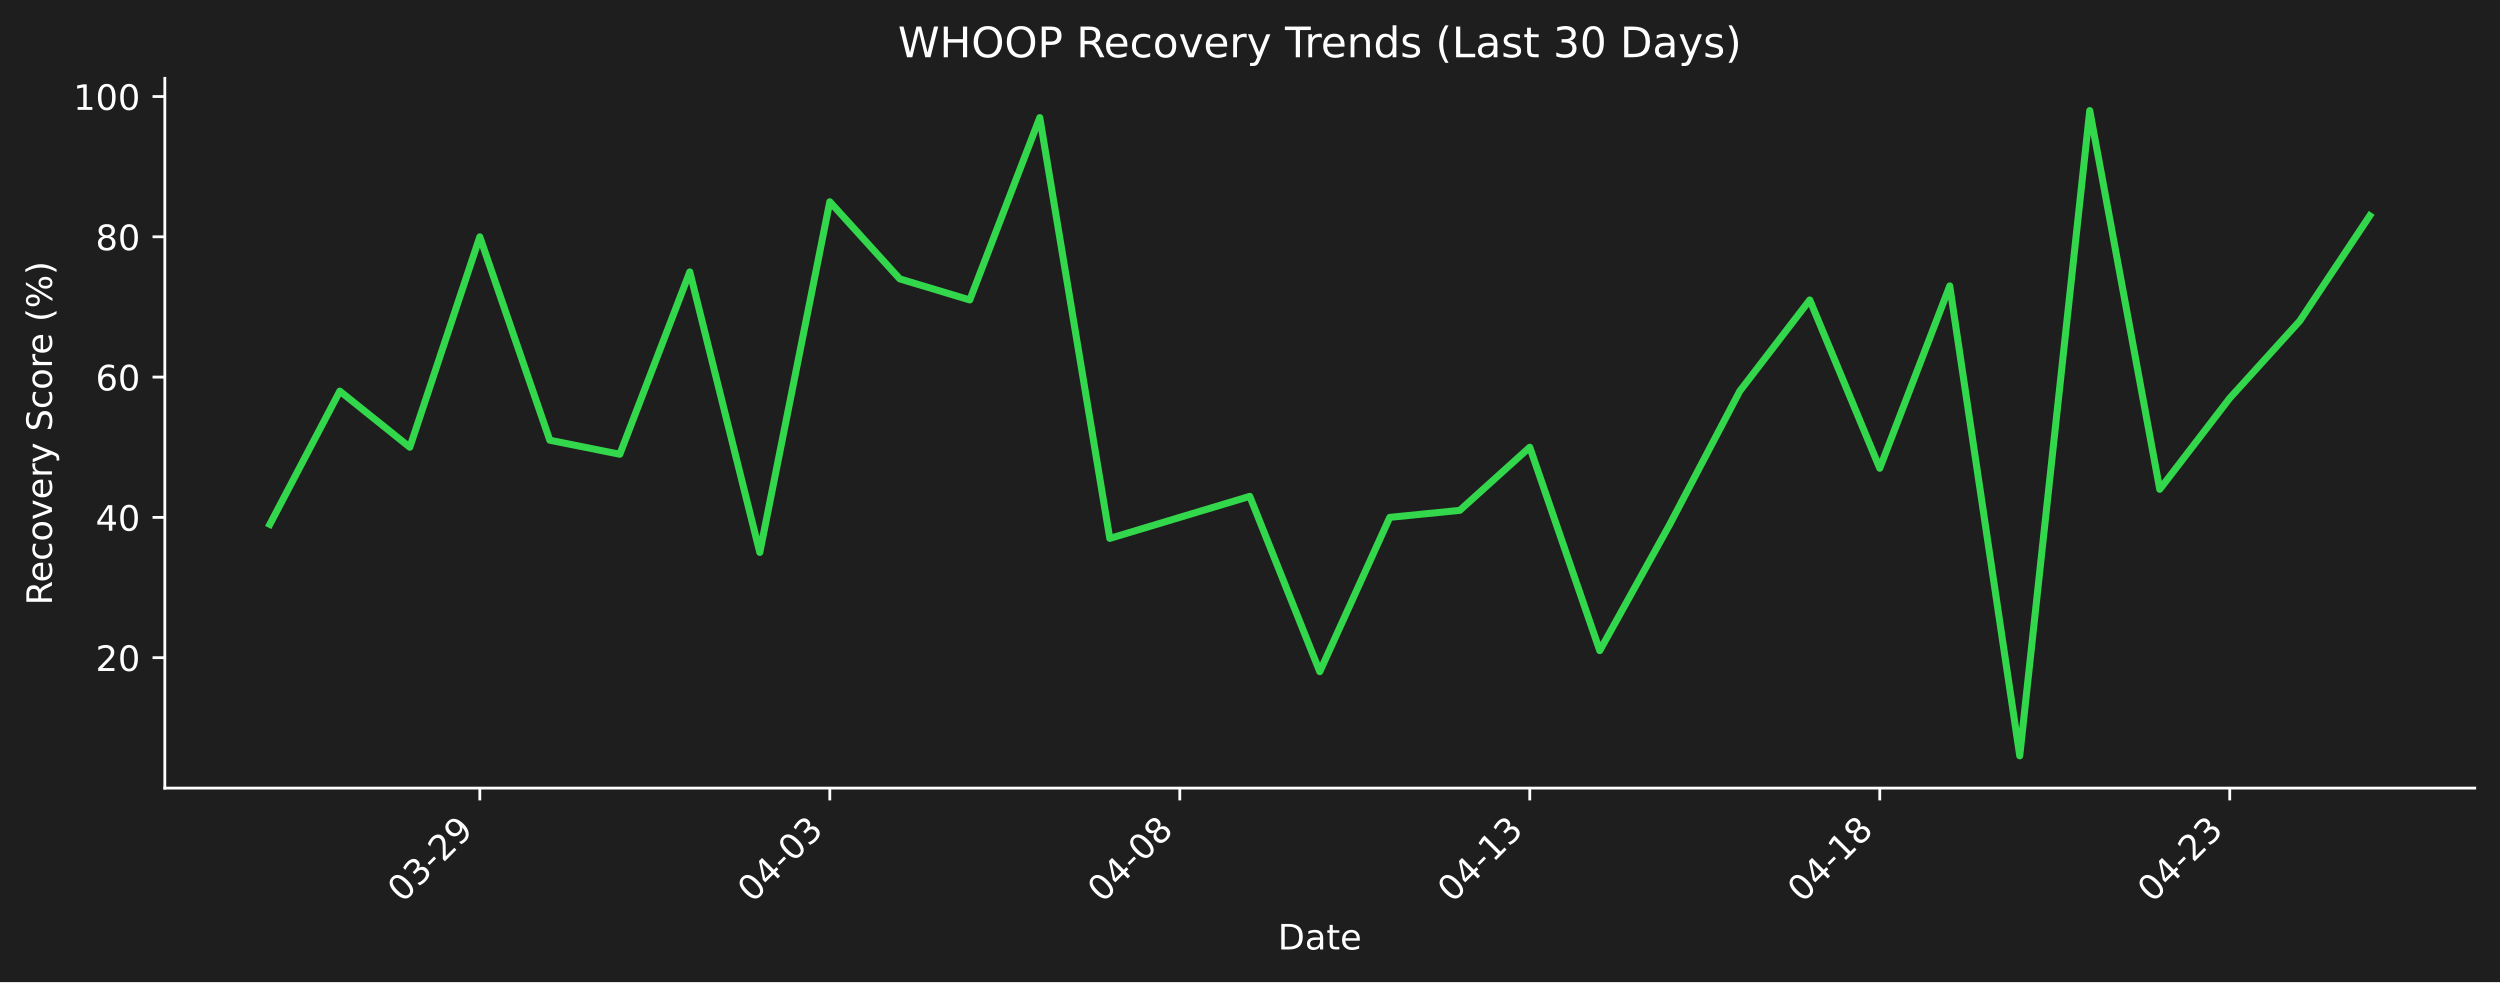
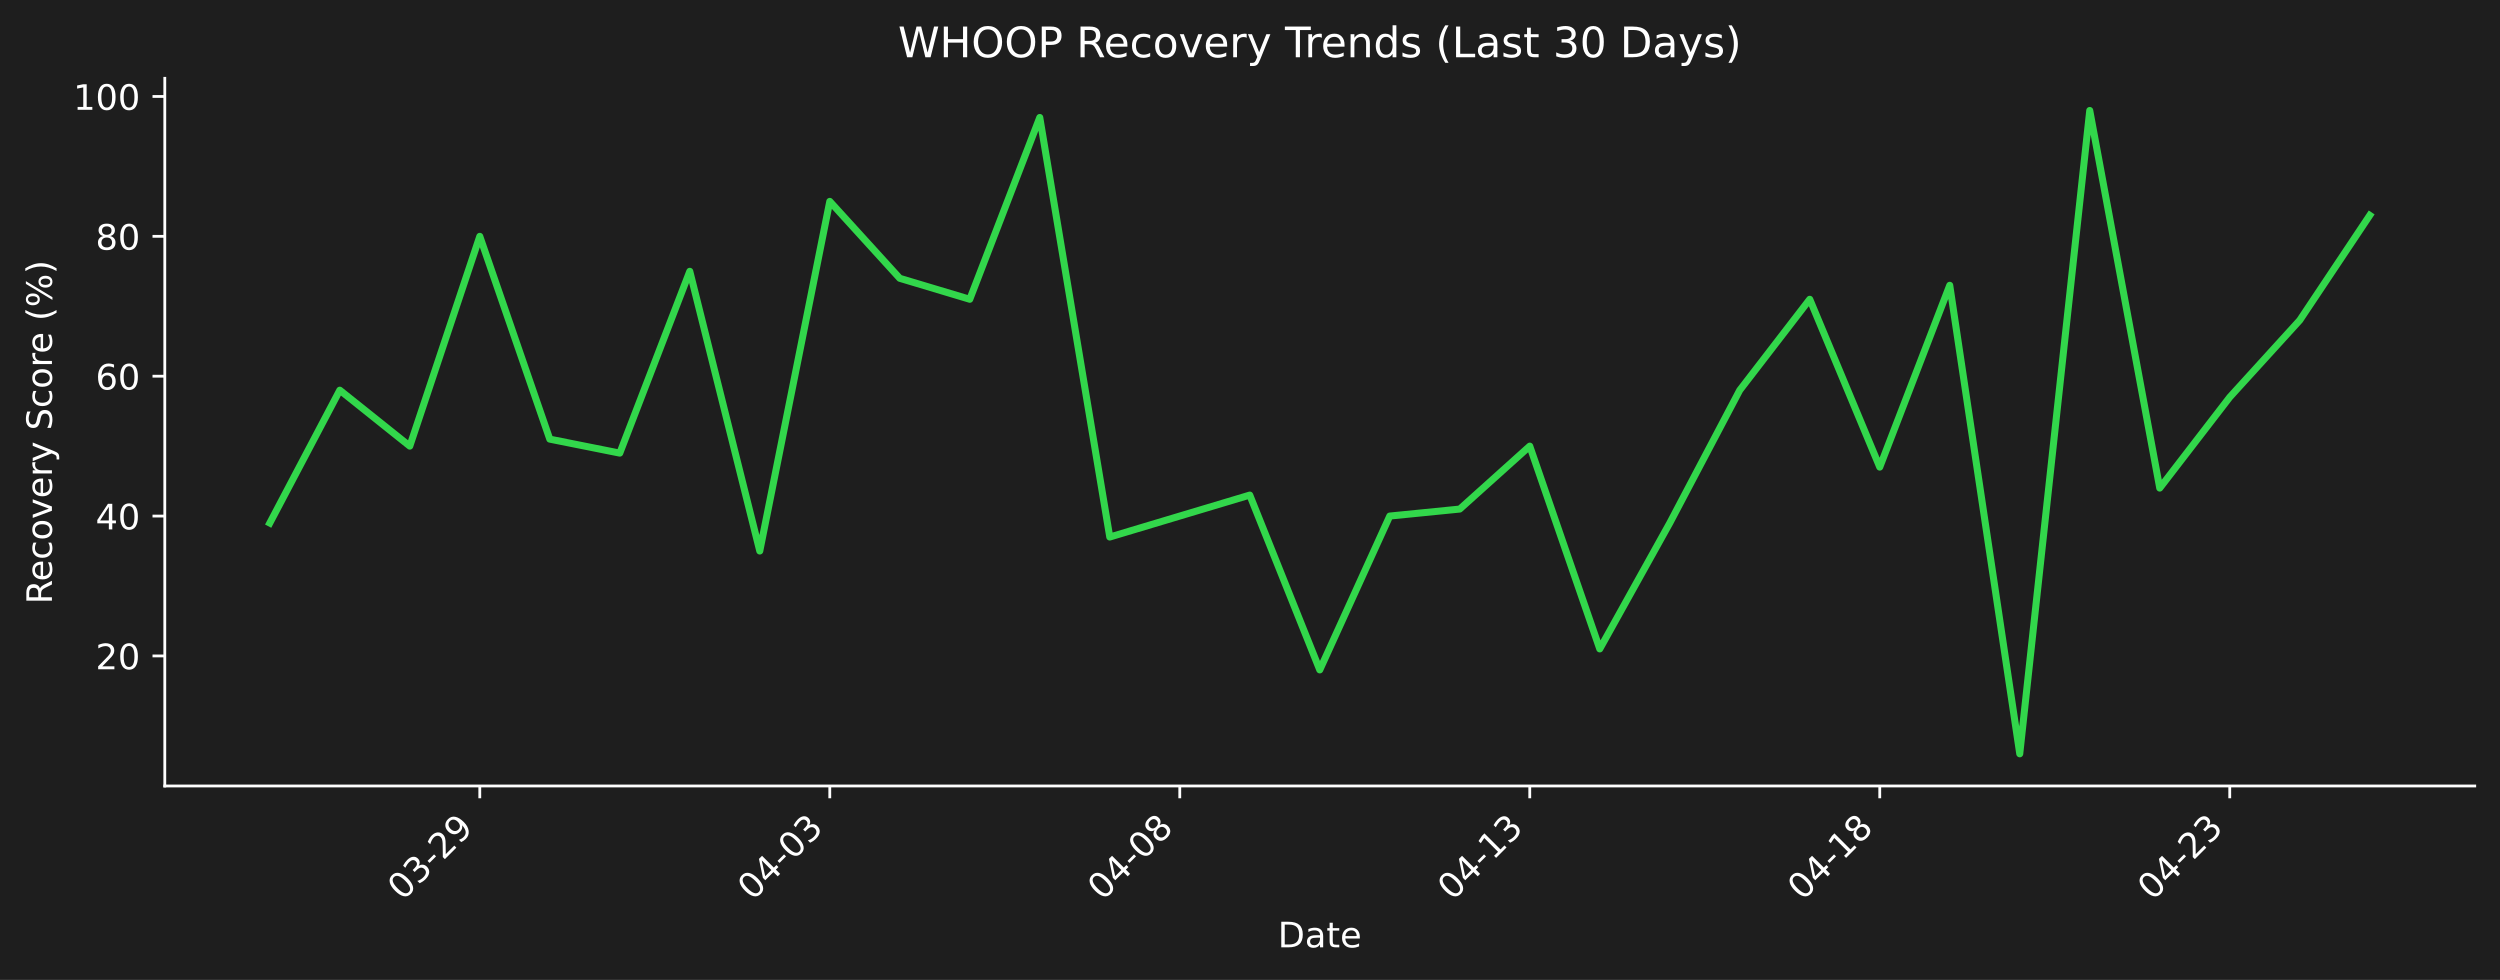
- <svg xmlns="http://www.w3.org/2000/svg" xmlns:xlink="http://www.w3.org/1999/xlink" width="712.361pt" height="279.832pt" viewBox="0 0 712.361 279.832" version="1.1">
+ <svg xmlns="http://www.w3.org/2000/svg" xmlns:xlink="http://www.w3.org/1999/xlink" width="712.496pt" height="279.271pt" viewBox="0 0 712.496 279.271" version="1.1">
  <defs>
    <style type="text/css">*{stroke-linejoin: round; stroke-linecap: butt}</style>
  </defs>
  <g id="figure_1">
    <g id="patch_1">
-       <path d="M 0 279.832  L 712.361 279.832  L 712.361 0  L 0 0  z " style="fill: #1e1e1e" />
+       <path d="M 0 279.271  L 712.496 279.271  L 712.496 0  L 0 0  z " style="fill: #1e1e1e" />
    </g>
    <g id="axes_1">
      <g id="patch_2">
-         <path d="M 46.966 224.563  L 705.161 224.563  L 705.161 22.318  L 46.966 22.318  L 46.966 224.563  z " style="fill: none" />
+         <path d="M 46.966 224.002  L 705.296 224.002  L 705.296 22.318  L 46.966 22.318  L 46.966 224.002  z " style="fill: none" />
      </g>
      <g id="matplotlib.axis_1">
        <g id="xtick_1">
          <g id="line2d_1">
            <defs>
-               <path id="m07f5d8e334" d="M 0 0  L 0 3.5  " style="stroke: #ffffff; stroke-width: 0.8" />
+               <path id="m6d4187540c" d="M 0 0  L 0 3.5  " style="stroke: #ffffff; stroke-width: 0.8" />
            </defs>
            <g>
-               <use xlink:href="#m07f5d8e334" x="136.719" y="224.563" style="fill: #ffffff; stroke: #ffffff; stroke-width: 0.8" />
+               <use xlink:href="#m6d4187540c" x="136.738" y="224.002" style="fill: #ffffff; stroke: #ffffff; stroke-width: 0.8" />
            </g>
          </g>
          <g id="text_1">
-             <g style="fill: #ffffff" transform="translate(114.702 257.483) rotate(-45) scale(0.1 -0.1)">
+             <g style="fill: #ffffff" transform="translate(114.7204 256.9221) rotate(-45) scale(0.1 -0.1)">
              <defs>
                <path id="DejaVuSans-30" d="M 2034 4250  Q 1547 4250 1301 3770  Q 1056 3291 1056 2328  Q 1056 1369 1301 889  Q 1547 409 2034 409  Q 2525 409 2770 889  Q 3016 1369 3016 2328  Q 3016 3291 2770 3770  Q 2525 4250 2034 4250  z M 2034 4750  Q 2819 4750 3233 4129  Q 3647 3509 3647 2328  Q 3647 1150 3233 529  Q 2819 -91 2034 -91  Q 1250 -91 836 529  Q 422 1150 422 2328  Q 422 3509 836 4129  Q 1250 4750 2034 4750  z " transform="scale(0.015625)" />
                <path id="DejaVuSans-33" d="M 2597 2516  Q 3050 2419 3304 2112  Q 3559 1806 3559 1356  Q 3559 666 3084 287  Q 2609 -91 1734 -91  Q 1441 -91 1130 -33  Q 819 25 488 141  L 488 750  Q 750 597 1062 519  Q 1375 441 1716 441  Q 2309 441 2620 675  Q 2931 909 2931 1356  Q 2931 1769 2642 2001  Q 2353 2234 1838 2234  L 1294 2234  L 1294 2753  L 1863 2753  Q 2328 2753 2575 2939  Q 2822 3125 2822 3475  Q 2822 3834 2567 4026  Q 2313 4219 1838 4219  Q 1578 4219 1281 4162  Q 984 4106 628 3988  L 628 4550  Q 988 4650 1302 4700  Q 1616 4750 1894 4750  Q 2613 4750 3031 4423  Q 3450 4097 3450 3541  Q 3450 3153 3228 2886  Q 3006 2619 2597 2516  z " transform="scale(0.015625)" />
                <path id="DejaVuSans-2d" d="M 313 2009  L 1997 2009  L 1997 1497  L 313 1497  L 313 2009  z " transform="scale(0.015625)" />
                <path id="DejaVuSans-32" d="M 1228 531  L 3431 531  L 3431 0  L 469 0  L 469 531  Q 828 903 1448 1529  Q 2069 2156 2228 2338  Q 2531 2678 2651 2914  Q 2772 3150 2772 3378  Q 2772 3750 2511 3984  Q 2250 4219 1831 4219  Q 1534 4219 1204 4116  Q 875 4013 500 3803  L 500 4441  Q 881 4594 1212 4672  Q 1544 4750 1819 4750  Q 2544 4750 2975 4387  Q 3406 4025 3406 3419  Q 3406 3131 3298 2873  Q 3191 2616 2906 2266  Q 2828 2175 2409 1742  Q 1991 1309 1228 531  z " transform="scale(0.015625)" />
                <path id="DejaVuSans-39" d="M 703 97  L 703 672  Q 941 559 1184 500  Q 1428 441 1663 441  Q 2288 441 2617 861  Q 2947 1281 2994 2138  Q 2813 1869 2534 1725  Q 2256 1581 1919 1581  Q 1219 1581 811 2004  Q 403 2428 403 3163  Q 403 3881 828 4315  Q 1253 4750 1959 4750  Q 2769 4750 3195 4129  Q 3622 3509 3622 2328  Q 3622 1225 3098 567  Q 2575 -91 1691 -91  Q 1453 -91 1209 -44  Q 966 3 703 97  z M 1959 2075  Q 2384 2075 2632 2365  Q 2881 2656 2881 3163  Q 2881 3666 2632 3958  Q 2384 4250 1959 4250  Q 1534 4250 1286 3958  Q 1038 3666 1038 3163  Q 1038 2656 1286 2365  Q 1534 2075 1959 2075  z " transform="scale(0.015625)" />
              </defs>
              <use xlink:href="#DejaVuSans-30" />
              <use xlink:href="#DejaVuSans-33" transform="translate(63.62305 0)" />
              <use xlink:href="#DejaVuSans-2d" transform="translate(127.2461 0)" />
              <use xlink:href="#DejaVuSans-32" transform="translate(163.3301 0)" />
              <use xlink:href="#DejaVuSans-39" transform="translate(226.9531 0)" />
            </g>
          </g>
        </g>
        <g id="xtick_2">
          <g id="line2d_2">
            <g>
-               <use xlink:href="#m07f5d8e334" x="236.446" y="224.563" style="fill: #ffffff; stroke: #ffffff; stroke-width: 0.8" />
+               <use xlink:href="#m6d4187540c" x="236.485" y="224.002" style="fill: #ffffff; stroke: #ffffff; stroke-width: 0.8" />
            </g>
          </g>
          <g id="text_2">
-             <g style="fill: #ffffff" transform="translate(214.4285 257.483) rotate(-45) scale(0.1 -0.1)">
+             <g style="fill: #ffffff" transform="translate(214.4673 256.9221) rotate(-45) scale(0.1 -0.1)">
              <defs>
                <path id="DejaVuSans-34" d="M 2419 4116  L 825 1625  L 2419 1625  L 2419 4116  z M 2253 4666  L 3047 4666  L 3047 1625  L 3713 1625  L 3713 1100  L 3047 1100  L 3047 0  L 2419 0  L 2419 1100  L 313 1100  L 313 1709  L 2253 4666  z " transform="scale(0.015625)" />
              </defs>
              <use xlink:href="#DejaVuSans-30" />
              <use xlink:href="#DejaVuSans-34" transform="translate(63.62305 0)" />
              <use xlink:href="#DejaVuSans-2d" transform="translate(127.2461 0)" />
              <use xlink:href="#DejaVuSans-30" transform="translate(163.3301 0)" />
              <use xlink:href="#DejaVuSans-33" transform="translate(226.9531 0)" />
            </g>
          </g>
        </g>
        <g id="xtick_3">
          <g id="line2d_3">
            <g>
-               <use xlink:href="#m07f5d8e334" x="336.173" y="224.563" style="fill: #ffffff; stroke: #ffffff; stroke-width: 0.8" />
+               <use xlink:href="#m6d4187540c" x="336.232" y="224.002" style="fill: #ffffff; stroke: #ffffff; stroke-width: 0.8" />
            </g>
          </g>
          <g id="text_3">
-             <g style="fill: #ffffff" transform="translate(314.155 257.483) rotate(-45) scale(0.1 -0.1)">
+             <g style="fill: #ffffff" transform="translate(314.2143 256.9221) rotate(-45) scale(0.1 -0.1)">
              <defs>
                <path id="DejaVuSans-38" d="M 2034 2216  Q 1584 2216 1326 1975  Q 1069 1734 1069 1313  Q 1069 891 1326 650  Q 1584 409 2034 409  Q 2484 409 2743 651  Q 3003 894 3003 1313  Q 3003 1734 2745 1975  Q 2488 2216 2034 2216  z M 1403 2484  Q 997 2584 770 2862  Q 544 3141 544 3541  Q 544 4100 942 4425  Q 1341 4750 2034 4750  Q 2731 4750 3128 4425  Q 3525 4100 3525 3541  Q 3525 3141 3298 2862  Q 3072 2584 2669 2484  Q 3125 2378 3379 2068  Q 3634 1759 3634 1313  Q 3634 634 3220 271  Q 2806 -91 2034 -91  Q 1263 -91 848 271  Q 434 634 434 1313  Q 434 1759 690 2068  Q 947 2378 1403 2484  z M 1172 3481  Q 1172 3119 1398 2916  Q 1625 2713 2034 2713  Q 2441 2713 2670 2916  Q 2900 3119 2900 3481  Q 2900 3844 2670 4047  Q 2441 4250 2034 4250  Q 1625 4250 1398 4047  Q 1172 3844 1172 3481  z " transform="scale(0.015625)" />
              </defs>
              <use xlink:href="#DejaVuSans-30" />
              <use xlink:href="#DejaVuSans-34" transform="translate(63.62305 0)" />
              <use xlink:href="#DejaVuSans-2d" transform="translate(127.2461 0)" />
              <use xlink:href="#DejaVuSans-30" transform="translate(163.3301 0)" />
              <use xlink:href="#DejaVuSans-38" transform="translate(226.9531 0)" />
            </g>
          </g>
        </g>
        <g id="xtick_4">
          <g id="line2d_4">
            <g>
-               <use xlink:href="#m07f5d8e334" x="435.899" y="224.563" style="fill: #ffffff; stroke: #ffffff; stroke-width: 0.8" />
+               <use xlink:href="#m6d4187540c" x="435.979" y="224.002" style="fill: #ffffff; stroke: #ffffff; stroke-width: 0.8" />
            </g>
          </g>
          <g id="text_4">
-             <g style="fill: #ffffff" transform="translate(413.8815 257.483) rotate(-45) scale(0.1 -0.1)">
+             <g style="fill: #ffffff" transform="translate(413.9613 256.9221) rotate(-45) scale(0.1 -0.1)">
              <defs>
                <path id="DejaVuSans-31" d="M 794 531  L 1825 531  L 1825 4091  L 703 3866  L 703 4441  L 1819 4666  L 2450 4666  L 2450 531  L 3481 531  L 3481 0  L 794 0  L 794 531  z " transform="scale(0.015625)" />
              </defs>
              <use xlink:href="#DejaVuSans-30" />
              <use xlink:href="#DejaVuSans-34" transform="translate(63.62305 0)" />
              <use xlink:href="#DejaVuSans-2d" transform="translate(127.2461 0)" />
              <use xlink:href="#DejaVuSans-31" transform="translate(163.3301 0)" />
              <use xlink:href="#DejaVuSans-33" transform="translate(226.9531 0)" />
            </g>
          </g>
        </g>
        <g id="xtick_5">
          <g id="line2d_5">
            <g>
-               <use xlink:href="#m07f5d8e334" x="535.626" y="224.563" style="fill: #ffffff; stroke: #ffffff; stroke-width: 0.8" />
+               <use xlink:href="#m6d4187540c" x="535.726" y="224.002" style="fill: #ffffff; stroke: #ffffff; stroke-width: 0.8" />
            </g>
          </g>
          <g id="text_5">
-             <g style="fill: #ffffff" transform="translate(513.608 257.483) rotate(-45) scale(0.1 -0.1)">
+             <g style="fill: #ffffff" transform="translate(513.7082 256.9221) rotate(-45) scale(0.1 -0.1)">
              <use xlink:href="#DejaVuSans-30" />
              <use xlink:href="#DejaVuSans-34" transform="translate(63.62305 0)" />
              <use xlink:href="#DejaVuSans-2d" transform="translate(127.2461 0)" />
              <use xlink:href="#DejaVuSans-31" transform="translate(163.3301 0)" />
              <use xlink:href="#DejaVuSans-38" transform="translate(226.9531 0)" />
            </g>
          </g>
        </g>
        <g id="xtick_6">
          <g id="line2d_6">
            <g>
-               <use xlink:href="#m07f5d8e334" x="635.352" y="224.563" style="fill: #ffffff; stroke: #ffffff; stroke-width: 0.8" />
+               <use xlink:href="#m6d4187540c" x="635.473" y="224.002" style="fill: #ffffff; stroke: #ffffff; stroke-width: 0.8" />
            </g>
          </g>
          <g id="text_6">
-             <g style="fill: #ffffff" transform="translate(613.3345 257.483) rotate(-45) scale(0.1 -0.1)">
+             <g style="fill: #ffffff" transform="translate(613.4552 256.9221) rotate(-45) scale(0.1 -0.1)">
              <use xlink:href="#DejaVuSans-30" />
              <use xlink:href="#DejaVuSans-34" transform="translate(63.62305 0)" />
              <use xlink:href="#DejaVuSans-2d" transform="translate(127.2461 0)" />
              <use xlink:href="#DejaVuSans-32" transform="translate(163.3301 0)" />
              <use xlink:href="#DejaVuSans-33" transform="translate(226.9531 0)" />
            </g>
          </g>
        </g>
        <g id="text_7">
-           <g style="fill: #ffffff" transform="translate(364.1123 270.552) scale(0.1 -0.1)">
+           <g style="fill: #ffffff" transform="translate(364.1798 269.9911) scale(0.1 -0.1)">
            <defs>
              <path id="DejaVuSans-44" d="M 1259 4147  L 1259 519  L 2022 519  Q 2988 519 3436 956  Q 3884 1394 3884 2338  Q 3884 3275 3436 3711  Q 2988 4147 2022 4147  L 1259 4147  z M 628 4666  L 1925 4666  Q 3281 4666 3915 4102  Q 4550 3538 4550 2338  Q 4550 1131 3912 565  Q 3275 0 1925 0  L 628 0  L 628 4666  z " transform="scale(0.015625)" />
              <path id="DejaVuSans-61" d="M 2194 1759  Q 1497 1759 1228 1600  Q 959 1441 959 1056  Q 959 750 1161 570  Q 1363 391 1709 391  Q 2188 391 2477 730  Q 2766 1069 2766 1631  L 2766 1759  L 2194 1759  z M 3341 1997  L 3341 0  L 2766 0  L 2766 531  Q 2569 213 2275 61  Q 1981 -91 1556 -91  Q 1019 -91 701 211  Q 384 513 384 1019  Q 384 1609 779 1909  Q 1175 2209 1959 2209  L 2766 2209  L 2766 2266  Q 2766 2663 2505 2880  Q 2244 3097 1772 3097  Q 1472 3097 1187 3025  Q 903 2953 641 2809  L 641 3341  Q 956 3463 1253 3523  Q 1550 3584 1831 3584  Q 2591 3584 2966 3190  Q 3341 2797 3341 1997  z " transform="scale(0.015625)" />
              <path id="DejaVuSans-74" d="M 1172 4494  L 1172 3500  L 2356 3500  L 2356 3053  L 1172 3053  L 1172 1153  Q 1172 725 1289 603  Q 1406 481 1766 481  L 2356 481  L 2356 0  L 1766 0  Q 1100 0 847 248  Q 594 497 594 1153  L 594 3053  L 172 3053  L 172 3500  L 594 3500  L 594 4494  L 1172 4494  z " transform="scale(0.015625)" />
              <path id="DejaVuSans-65" d="M 3597 1894  L 3597 1613  L 953 1613  Q 991 1019 1311 708  Q 1631 397 2203 397  Q 2534 397 2845 478  Q 3156 559 3463 722  L 3463 178  Q 3153 47 2828 -22  Q 2503 -91 2169 -91  Q 1331 -91 842 396  Q 353 884 353 1716  Q 353 2575 817 3079  Q 1281 3584 2069 3584  Q 2775 3584 3186 3129  Q 3597 2675 3597 1894  z M 3022 2063  Q 3016 2534 2758 2815  Q 2500 3097 2075 3097  Q 1594 3097 1305 2825  Q 1016 2553 972 2059  L 3022 2063  z " transform="scale(0.015625)" />
            </defs>
            <use xlink:href="#DejaVuSans-44" />
            <use xlink:href="#DejaVuSans-61" transform="translate(77.00195 0)" />
            <use xlink:href="#DejaVuSans-74" transform="translate(138.2812 0)" />
            <use xlink:href="#DejaVuSans-65" transform="translate(177.4902 0)" />
          </g>
        </g>
      </g>
      <g id="matplotlib.axis_2">
        <g id="ytick_1">
          <g id="line2d_7">
            <defs>
-               <path id="m7a1d10a2e1" d="M 0 0  L -3.5 0  " style="stroke: #ffffff; stroke-width: 0.8" />
+               <path id="mbd8a4cd59c" d="M 0 0  L -3.5 0  " style="stroke: #ffffff; stroke-width: 0.8" />
            </defs>
            <g>
-               <use xlink:href="#m7a1d10a2e1" x="46.966" y="187.392" style="fill: #ffffff; stroke: #ffffff; stroke-width: 0.8" />
+               <use xlink:href="#mbd8a4cd59c" x="46.966" y="186.934" style="fill: #ffffff; stroke: #ffffff; stroke-width: 0.8" />
            </g>
          </g>
          <g id="text_8">
-             <g style="fill: #ffffff" transform="translate(27.24063 191.1908) scale(0.1 -0.1)">
+             <g style="fill: #ffffff" transform="translate(27.24063 190.733) scale(0.1 -0.1)">
              <use xlink:href="#DejaVuSans-32" />
              <use xlink:href="#DejaVuSans-30" transform="translate(63.62305 0)" />
            </g>
          </g>
        </g>
        <g id="ytick_2">
          <g id="line2d_8">
            <g>
-               <use xlink:href="#m7a1d10a2e1" x="46.966" y="147.422" style="fill: #ffffff; stroke: #ffffff; stroke-width: 0.8" />
+               <use xlink:href="#mbd8a4cd59c" x="46.966" y="147.075" style="fill: #ffffff; stroke: #ffffff; stroke-width: 0.8" />
            </g>
          </g>
          <g id="text_9">
-             <g style="fill: #ffffff" transform="translate(27.24063 151.2214) scale(0.1 -0.1)">
+             <g style="fill: #ffffff" transform="translate(27.24063 150.8745) scale(0.1 -0.1)">
              <use xlink:href="#DejaVuSans-34" />
              <use xlink:href="#DejaVuSans-30" transform="translate(63.62305 0)" />
            </g>
          </g>
        </g>
        <g id="ytick_3">
          <g id="line2d_9">
            <g>
-               <use xlink:href="#m7a1d10a2e1" x="46.966" y="107.453" style="fill: #ffffff; stroke: #ffffff; stroke-width: 0.8" />
+               <use xlink:href="#mbd8a4cd59c" x="46.966" y="107.217" style="fill: #ffffff; stroke: #ffffff; stroke-width: 0.8" />
            </g>
          </g>
          <g id="text_10">
-             <g style="fill: #ffffff" transform="translate(27.24063 111.2521) scale(0.1 -0.1)">
+             <g style="fill: #ffffff" transform="translate(27.24063 111.016) scale(0.1 -0.1)">
              <defs>
                <path id="DejaVuSans-36" d="M 2113 2584  Q 1688 2584 1439 2293  Q 1191 2003 1191 1497  Q 1191 994 1439 701  Q 1688 409 2113 409  Q 2538 409 2786 701  Q 3034 994 3034 1497  Q 3034 2003 2786 2293  Q 2538 2584 2113 2584  z M 3366 4563  L 3366 3988  Q 3128 4100 2886 4159  Q 2644 4219 2406 4219  Q 1781 4219 1451 3797  Q 1122 3375 1075 2522  Q 1259 2794 1537 2939  Q 1816 3084 2150 3084  Q 2853 3084 3261 2657  Q 3669 2231 3669 1497  Q 3669 778 3244 343  Q 2819 -91 2113 -91  Q 1303 -91 875 529  Q 447 1150 447 2328  Q 447 3434 972 4092  Q 1497 4750 2381 4750  Q 2619 4750 2861 4703  Q 3103 4656 3366 4563  z " transform="scale(0.015625)" />
              </defs>
              <use xlink:href="#DejaVuSans-36" />
              <use xlink:href="#DejaVuSans-30" transform="translate(63.62305 0)" />
            </g>
          </g>
        </g>
        <g id="ytick_4">
          <g id="line2d_10">
            <g>
-               <use xlink:href="#m7a1d10a2e1" x="46.966" y="67.483" style="fill: #ffffff; stroke: #ffffff; stroke-width: 0.8" />
+               <use xlink:href="#mbd8a4cd59c" x="46.966" y="67.358" style="fill: #ffffff; stroke: #ffffff; stroke-width: 0.8" />
            </g>
          </g>
          <g id="text_11">
-             <g style="fill: #ffffff" transform="translate(27.24063 71.28272) scale(0.1 -0.1)">
+             <g style="fill: #ffffff" transform="translate(27.24063 71.15746) scale(0.1 -0.1)">
              <use xlink:href="#DejaVuSans-38" />
              <use xlink:href="#DejaVuSans-30" transform="translate(63.62305 0)" />
            </g>
          </g>
        </g>
        <g id="ytick_5">
          <g id="line2d_11">
            <g>
-               <use xlink:href="#m7a1d10a2e1" x="46.966" y="27.514" style="fill: #ffffff; stroke: #ffffff; stroke-width: 0.8" />
+               <use xlink:href="#mbd8a4cd59c" x="46.966" y="27.5" style="fill: #ffffff; stroke: #ffffff; stroke-width: 0.8" />
            </g>
          </g>
          <g id="text_12">
-             <g style="fill: #ffffff" transform="translate(20.87813 31.31336) scale(0.1 -0.1)">
+             <g style="fill: #ffffff" transform="translate(20.87813 31.29895) scale(0.1 -0.1)">
              <use xlink:href="#DejaVuSans-31" />
              <use xlink:href="#DejaVuSans-30" transform="translate(63.62305 0)" />
              <use xlink:href="#DejaVuSans-30" transform="translate(127.2461 0)" />
            </g>
          </g>
        </g>
        <g id="text_13">
-           <g style="fill: #ffffff" transform="translate(14.79844 172.4586) rotate(-90) scale(0.1 -0.1)">
+           <g style="fill: #ffffff" transform="translate(14.79844 172.1781) rotate(-90) scale(0.1 -0.1)">
            <defs>
              <path id="DejaVuSans-52" d="M 2841 2188  Q 3044 2119 3236 1894  Q 3428 1669 3622 1275  L 4263 0  L 3584 0  L 2988 1197  Q 2756 1666 2539 1819  Q 2322 1972 1947 1972  L 1259 1972  L 1259 0  L 628 0  L 628 4666  L 2053 4666  Q 2853 4666 3247 4331  Q 3641 3997 3641 3322  Q 3641 2881 3436 2590  Q 3231 2300 2841 2188  z M 1259 4147  L 1259 2491  L 2053 2491  Q 2509 2491 2742 2702  Q 2975 2913 2975 3322  Q 2975 3731 2742 3939  Q 2509 4147 2053 4147  L 1259 4147  z " transform="scale(0.015625)" />
              <path id="DejaVuSans-63" d="M 3122 3366  L 3122 2828  Q 2878 2963 2633 3030  Q 2388 3097 2138 3097  Q 1578 3097 1268 2742  Q 959 2388 959 1747  Q 959 1106 1268 751  Q 1578 397 2138 397  Q 2388 397 2633 464  Q 2878 531 3122 666  L 3122 134  Q 2881 22 2623 -34  Q 2366 -91 2075 -91  Q 1284 -91 818 406  Q 353 903 353 1747  Q 353 2603 823 3093  Q 1294 3584 2113 3584  Q 2378 3584 2631 3529  Q 2884 3475 3122 3366  z " transform="scale(0.015625)" />
              <path id="DejaVuSans-6f" d="M 1959 3097  Q 1497 3097 1228 2736  Q 959 2375 959 1747  Q 959 1119 1226 758  Q 1494 397 1959 397  Q 2419 397 2687 759  Q 2956 1122 2956 1747  Q 2956 2369 2687 2733  Q 2419 3097 1959 3097  z M 1959 3584  Q 2709 3584 3137 3096  Q 3566 2609 3566 1747  Q 3566 888 3137 398  Q 2709 -91 1959 -91  Q 1206 -91 779 398  Q 353 888 353 1747  Q 353 2609 779 3096  Q 1206 3584 1959 3584  z " transform="scale(0.015625)" />
              <path id="DejaVuSans-76" d="M 191 3500  L 800 3500  L 1894 563  L 2988 3500  L 3597 3500  L 2284 0  L 1503 0  L 191 3500  z " transform="scale(0.015625)" />
              <path id="DejaVuSans-72" d="M 2631 2963  Q 2534 3019 2420 3045  Q 2306 3072 2169 3072  Q 1681 3072 1420 2755  Q 1159 2438 1159 1844  L 1159 0  L 581 0  L 581 3500  L 1159 3500  L 1159 2956  Q 1341 3275 1631 3429  Q 1922 3584 2338 3584  Q 2397 3584 2469 3576  Q 2541 3569 2628 3553  L 2631 2963  z " transform="scale(0.015625)" />
              <path id="DejaVuSans-79" d="M 2059 -325  Q 1816 -950 1584 -1140  Q 1353 -1331 966 -1331  L 506 -1331  L 506 -850  L 844 -850  Q 1081 -850 1212 -737  Q 1344 -625 1503 -206  L 1606 56  L 191 3500  L 800 3500  L 1894 763  L 2988 3500  L 3597 3500  L 2059 -325  z " transform="scale(0.015625)" />
              <path id="DejaVuSans-20" transform="scale(0.015625)" />
              <path id="DejaVuSans-53" d="M 3425 4513  L 3425 3897  Q 3066 4069 2747 4153  Q 2428 4238 2131 4238  Q 1616 4238 1336 4038  Q 1056 3838 1056 3469  Q 1056 3159 1242 3001  Q 1428 2844 1947 2747  L 2328 2669  Q 3034 2534 3370 2195  Q 3706 1856 3706 1288  Q 3706 609 3251 259  Q 2797 -91 1919 -91  Q 1588 -91 1214 -16  Q 841 59 441 206  L 441 856  Q 825 641 1194 531  Q 1563 422 1919 422  Q 2459 422 2753 634  Q 3047 847 3047 1241  Q 3047 1584 2836 1778  Q 2625 1972 2144 2069  L 1759 2144  Q 1053 2284 737 2584  Q 422 2884 422 3419  Q 422 4038 858 4394  Q 1294 4750 2059 4750  Q 2388 4750 2728 4690  Q 3069 4631 3425 4513  z " transform="scale(0.015625)" />
              <path id="DejaVuSans-28" d="M 1984 4856  Q 1566 4138 1362 3434  Q 1159 2731 1159 2009  Q 1159 1288 1364 580  Q 1569 -128 1984 -844  L 1484 -844  Q 1016 -109 783 600  Q 550 1309 550 2009  Q 550 2706 781 3412  Q 1013 4119 1484 4856  L 1984 4856  z " transform="scale(0.015625)" />
              <path id="DejaVuSans-25" d="M 4653 2053  Q 4381 2053 4226 1822  Q 4072 1591 4072 1178  Q 4072 772 4226 539  Q 4381 306 4653 306  Q 4919 306 5073 539  Q 5228 772 5228 1178  Q 5228 1588 5073 1820  Q 4919 2053 4653 2053  z M 4653 2450  Q 5147 2450 5437 2106  Q 5728 1763 5728 1178  Q 5728 594 5436 251  Q 5144 -91 4653 -91  Q 4153 -91 3862 251  Q 3572 594 3572 1178  Q 3572 1766 3864 2108  Q 4156 2450 4653 2450  z M 1428 4353  Q 1159 4353 1004 4120  Q 850 3888 850 3481  Q 850 3069 1003 2837  Q 1156 2606 1428 2606  Q 1700 2606 1854 2837  Q 2009 3069 2009 3481  Q 2009 3884 1853 4118  Q 1697 4353 1428 4353  z M 4250 4750  L 4750 4750  L 1831 -91  L 1331 -91  L 4250 4750  z M 1428 4750  Q 1922 4750 2215 4408  Q 2509 4066 2509 3481  Q 2509 2891 2217 2550  Q 1925 2209 1428 2209  Q 931 2209 642 2551  Q 353 2894 353 3481  Q 353 4063 643 4406  Q 934 4750 1428 4750  z " transform="scale(0.015625)" />
              <path id="DejaVuSans-29" d="M 513 4856  L 1013 4856  Q 1481 4119 1714 3412  Q 1947 2706 1947 2009  Q 1947 1309 1714 600  Q 1481 -109 1013 -844  L 513 -844  Q 928 -128 1133 580  Q 1338 1288 1338 2009  Q 1338 2731 1133 3434  Q 928 4138 513 4856  z " transform="scale(0.015625)" />
            </defs>
            <use xlink:href="#DejaVuSans-52" />
            <use xlink:href="#DejaVuSans-65" transform="translate(64.98242 0)" />
            <use xlink:href="#DejaVuSans-63" transform="translate(126.5059 0)" />
            <use xlink:href="#DejaVuSans-6f" transform="translate(181.4863 0)" />
            <use xlink:href="#DejaVuSans-76" transform="translate(242.668 0)" />
            <use xlink:href="#DejaVuSans-65" transform="translate(301.8477 0)" />
            <use xlink:href="#DejaVuSans-72" transform="translate(363.3711 0)" />
            <use xlink:href="#DejaVuSans-79" transform="translate(404.4844 0)" />
            <use xlink:href="#DejaVuSans-20" transform="translate(463.6641 0)" />
            <use xlink:href="#DejaVuSans-53" transform="translate(495.4512 0)" />
            <use xlink:href="#DejaVuSans-63" transform="translate(558.9277 0)" />
            <use xlink:href="#DejaVuSans-6f" transform="translate(613.9082 0)" />
            <use xlink:href="#DejaVuSans-72" transform="translate(675.0898 0)" />
            <use xlink:href="#DejaVuSans-65" transform="translate(713.9531 0)" />
            <use xlink:href="#DejaVuSans-20" transform="translate(775.4766 0)" />
            <use xlink:href="#DejaVuSans-28" transform="translate(807.2637 0)" />
            <use xlink:href="#DejaVuSans-25" transform="translate(846.2773 0)" />
            <use xlink:href="#DejaVuSans-29" transform="translate(941.2969 0)" />
          </g>
        </g>
      </g>
      <g id="line2d_12">
-         <path d="M 76.884 149.421  L 96.829 111.45  L 116.774 127.438  L 136.719 67.483  L 156.665 125.439  L 176.61 129.436  L 196.555 77.476  L 216.501 157.415  L 236.446 57.491  L 256.391 79.474  L 276.337 85.47  L 296.282 33.51  L 316.227 153.418  L 336.173 147.422  L 356.118 141.427  L 376.063 191.389  L 396.008 147.422  L 415.954 145.424  L 435.899 127.438  L 455.844 185.393  L 475.79 149.421  L 495.735 111.45  L 515.68 85.47  L 535.626 133.433  L 555.571 81.473  L 575.516 215.37  L 595.461 31.511  L 615.407 139.428  L 635.352 113.448  L 655.297 91.465  L 675.243 61.488  " clip-path="url(#p95cb2fc35d)" style="fill: none; stroke: #32d74b; stroke-width: 2; stroke-linecap: square" />
+         <path d="M 76.89 149.068  L 96.839 111.203  L 116.789 127.146  L 136.738 67.358  L 156.687 125.153  L 176.637 129.139  L 196.586 77.323  L 216.535 157.04  L 236.485 57.394  L 256.434 79.316  L 276.384 85.295  L 296.333 33.479  L 316.282 153.054  L 336.232 147.075  L 356.181 141.096  L 376.131 190.92  L 396.08 147.075  L 416.029 145.082  L 435.979 127.146  L 455.928 184.941  L 475.878 149.068  L 495.827 111.203  L 515.776 85.295  L 535.726 133.125  L 555.675 81.309  L 575.625 214.835  L 595.574 31.486  L 615.523 139.104  L 635.473 113.196  L 655.422 91.273  L 675.372 61.379  " clip-path="url(#pdb76292d82)" style="fill: none; stroke: #32d74b; stroke-width: 2; stroke-linecap: square" />
      </g>
      <g id="patch_3">
-         <path d="M 46.966 224.563  L 46.966 22.318  " style="fill: none; stroke: #ffffff; stroke-width: 0.8; stroke-linejoin: miter; stroke-linecap: square" />
+         <path d="M 46.966 224.002  L 46.966 22.318  " style="fill: none; stroke: #ffffff; stroke-width: 0.8; stroke-linejoin: miter; stroke-linecap: square" />
      </g>
      <g id="patch_4">
-         <path d="M 46.966 224.563  L 705.161 224.563  " style="fill: none; stroke: #ffffff; stroke-width: 0.8; stroke-linejoin: miter; stroke-linecap: square" />
+         <path d="M 46.966 224.002  L 705.296 224.002  " style="fill: none; stroke: #ffffff; stroke-width: 0.8; stroke-linejoin: miter; stroke-linecap: square" />
      </g>
      <g id="text_14">
-         <g style="fill: #ffffff" transform="translate(255.8691 16.31812) scale(0.12 -0.12)">
+         <g style="fill: #ffffff" transform="translate(255.9366 16.31812) scale(0.12 -0.12)">
          <defs>
            <path id="DejaVuSans-57" d="M 213 4666  L 850 4666  L 1831 722  L 2809 4666  L 3519 4666  L 4500 722  L 5478 4666  L 6119 4666  L 4947 0  L 4153 0  L 3169 4050  L 2175 0  L 1381 0  L 213 4666  z " transform="scale(0.015625)" />
            <path id="DejaVuSans-48" d="M 628 4666  L 1259 4666  L 1259 2753  L 3553 2753  L 3553 4666  L 4184 4666  L 4184 0  L 3553 0  L 3553 2222  L 1259 2222  L 1259 0  L 628 0  L 628 4666  z " transform="scale(0.015625)" />
            <path id="DejaVuSans-4f" d="M 2522 4238  Q 1834 4238 1429 3725  Q 1025 3213 1025 2328  Q 1025 1447 1429 934  Q 1834 422 2522 422  Q 3209 422 3611 934  Q 4013 1447 4013 2328  Q 4013 3213 3611 3725  Q 3209 4238 2522 4238  z M 2522 4750  Q 3503 4750 4090 4092  Q 4678 3434 4678 2328  Q 4678 1225 4090 567  Q 3503 -91 2522 -91  Q 1538 -91 948 565  Q 359 1222 359 2328  Q 359 3434 948 4092  Q 1538 4750 2522 4750  z " transform="scale(0.015625)" />
            <path id="DejaVuSans-50" d="M 1259 4147  L 1259 2394  L 2053 2394  Q 2494 2394 2734 2622  Q 2975 2850 2975 3272  Q 2975 3691 2734 3919  Q 2494 4147 2053 4147  L 1259 4147  z M 628 4666  L 2053 4666  Q 2838 4666 3239 4311  Q 3641 3956 3641 3272  Q 3641 2581 3239 2228  Q 2838 1875 2053 1875  L 1259 1875  L 1259 0  L 628 0  L 628 4666  z " transform="scale(0.015625)" />
            <path id="DejaVuSans-54" d="M -19 4666  L 3928 4666  L 3928 4134  L 2272 4134  L 2272 0  L 1638 0  L 1638 4134  L -19 4134  L -19 4666  z " transform="scale(0.015625)" />
            <path id="DejaVuSans-6e" d="M 3513 2113  L 3513 0  L 2938 0  L 2938 2094  Q 2938 2591 2744 2837  Q 2550 3084 2163 3084  Q 1697 3084 1428 2787  Q 1159 2491 1159 1978  L 1159 0  L 581 0  L 581 3500  L 1159 3500  L 1159 2956  Q 1366 3272 1645 3428  Q 1925 3584 2291 3584  Q 2894 3584 3203 3211  Q 3513 2838 3513 2113  z " transform="scale(0.015625)" />
            <path id="DejaVuSans-64" d="M 2906 2969  L 2906 4863  L 3481 4863  L 3481 0  L 2906 0  L 2906 525  Q 2725 213 2448 61  Q 2172 -91 1784 -91  Q 1150 -91 751 415  Q 353 922 353 1747  Q 353 2572 751 3078  Q 1150 3584 1784 3584  Q 2172 3584 2448 3432  Q 2725 3281 2906 2969  z M 947 1747  Q 947 1113 1208 752  Q 1469 391 1925 391  Q 2381 391 2643 752  Q 2906 1113 2906 1747  Q 2906 2381 2643 2742  Q 2381 3103 1925 3103  Q 1469 3103 1208 2742  Q 947 2381 947 1747  z " transform="scale(0.015625)" />
            <path id="DejaVuSans-73" d="M 2834 3397  L 2834 2853  Q 2591 2978 2328 3040  Q 2066 3103 1784 3103  Q 1356 3103 1142 2972  Q 928 2841 928 2578  Q 928 2378 1081 2264  Q 1234 2150 1697 2047  L 1894 2003  Q 2506 1872 2764 1633  Q 3022 1394 3022 966  Q 3022 478 2636 193  Q 2250 -91 1575 -91  Q 1294 -91 989 -36  Q 684 19 347 128  L 347 722  Q 666 556 975 473  Q 1284 391 1588 391  Q 1994 391 2212 530  Q 2431 669 2431 922  Q 2431 1156 2273 1281  Q 2116 1406 1581 1522  L 1381 1569  Q 847 1681 609 1914  Q 372 2147 372 2553  Q 372 3047 722 3315  Q 1072 3584 1716 3584  Q 2034 3584 2315 3537  Q 2597 3491 2834 3397  z " transform="scale(0.015625)" />
            <path id="DejaVuSans-4c" d="M 628 4666  L 1259 4666  L 1259 531  L 3531 531  L 3531 0  L 628 0  L 628 4666  z " transform="scale(0.015625)" />
          </defs>
          <use xlink:href="#DejaVuSans-57" />
          <use xlink:href="#DejaVuSans-48" transform="translate(98.87695 0)" />
          <use xlink:href="#DejaVuSans-4f" transform="translate(174.0723 0)" />
          <use xlink:href="#DejaVuSans-4f" transform="translate(252.7832 0)" />
          <use xlink:href="#DejaVuSans-50" transform="translate(331.4941 0)" />
          <use xlink:href="#DejaVuSans-20" transform="translate(391.7969 0)" />
          <use xlink:href="#DejaVuSans-52" transform="translate(423.584 0)" />
          <use xlink:href="#DejaVuSans-65" transform="translate(488.5664 0)" />
          <use xlink:href="#DejaVuSans-63" transform="translate(550.0898 0)" />
          <use xlink:href="#DejaVuSans-6f" transform="translate(605.0703 0)" />
          <use xlink:href="#DejaVuSans-76" transform="translate(666.252 0)" />
          <use xlink:href="#DejaVuSans-65" transform="translate(725.4316 0)" />
          <use xlink:href="#DejaVuSans-72" transform="translate(786.9551 0)" />
          <use xlink:href="#DejaVuSans-79" transform="translate(828.0684 0)" />
          <use xlink:href="#DejaVuSans-20" transform="translate(887.248 0)" />
          <use xlink:href="#DejaVuSans-54" transform="translate(919.0352 0)" />
          <use xlink:href="#DejaVuSans-72" transform="translate(965.3691 0)" />
          <use xlink:href="#DejaVuSans-65" transform="translate(1004.232 0)" />
          <use xlink:href="#DejaVuSans-6e" transform="translate(1065.756 0)" />
          <use xlink:href="#DejaVuSans-64" transform="translate(1129.135 0)" />
          <use xlink:href="#DejaVuSans-73" transform="translate(1192.611 0)" />
          <use xlink:href="#DejaVuSans-20" transform="translate(1244.711 0)" />
          <use xlink:href="#DejaVuSans-28" transform="translate(1276.498 0)" />
          <use xlink:href="#DejaVuSans-4c" transform="translate(1315.512 0)" />
          <use xlink:href="#DejaVuSans-61" transform="translate(1371.225 0)" />
          <use xlink:href="#DejaVuSans-73" transform="translate(1432.504 0)" />
          <use xlink:href="#DejaVuSans-74" transform="translate(1484.604 0)" />
          <use xlink:href="#DejaVuSans-20" transform="translate(1523.812 0)" />
          <use xlink:href="#DejaVuSans-33" transform="translate(1555.6 0)" />
          <use xlink:href="#DejaVuSans-30" transform="translate(1619.223 0)" />
          <use xlink:href="#DejaVuSans-20" transform="translate(1682.846 0)" />
          <use xlink:href="#DejaVuSans-44" transform="translate(1714.633 0)" />
          <use xlink:href="#DejaVuSans-61" transform="translate(1791.635 0)" />
          <use xlink:href="#DejaVuSans-79" transform="translate(1852.914 0)" />
          <use xlink:href="#DejaVuSans-73" transform="translate(1912.094 0)" />
          <use xlink:href="#DejaVuSans-29" transform="translate(1964.193 0)" />
        </g>
      </g>
    </g>
  </g>
  <defs>
-     <clipPath id="p95cb2fc35d">
-       <rect x="46.966" y="22.318" width="658.195" height="202.245" />
+     <clipPath id="pdb76292d82">
+       <rect x="46.966" y="22.318" width="658.33" height="201.684" />
    </clipPath>
  </defs>
</svg>
